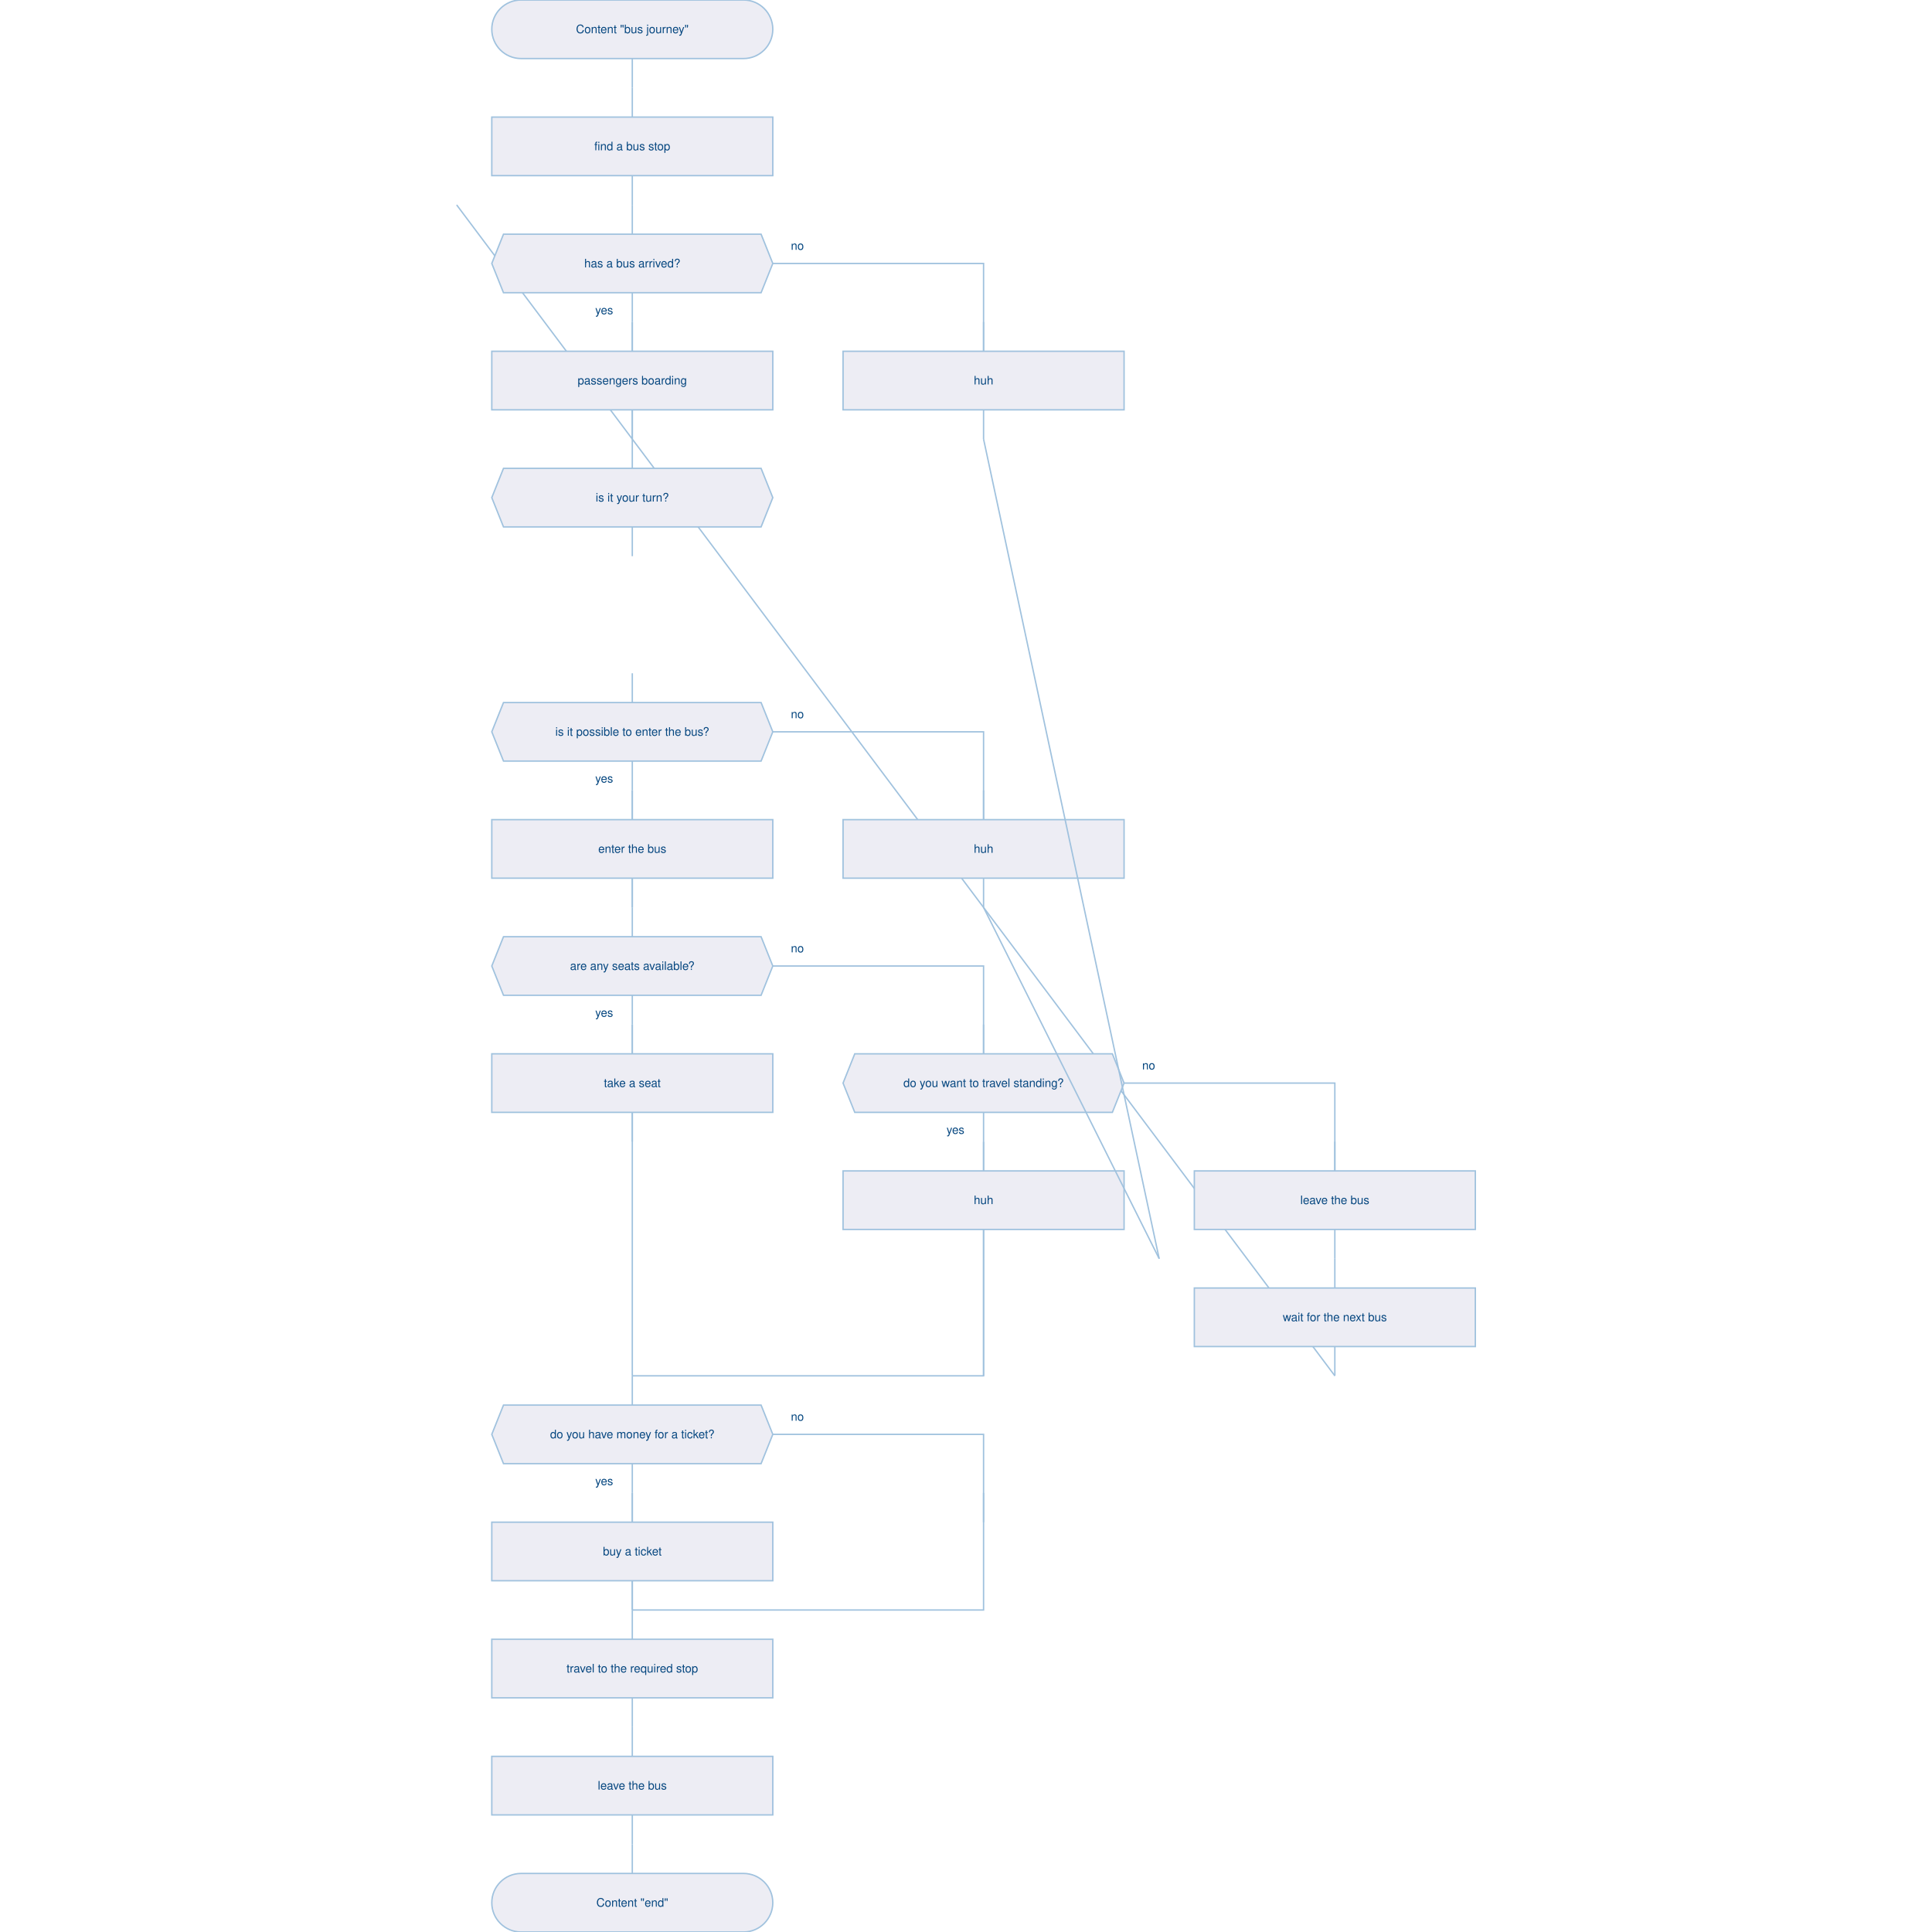
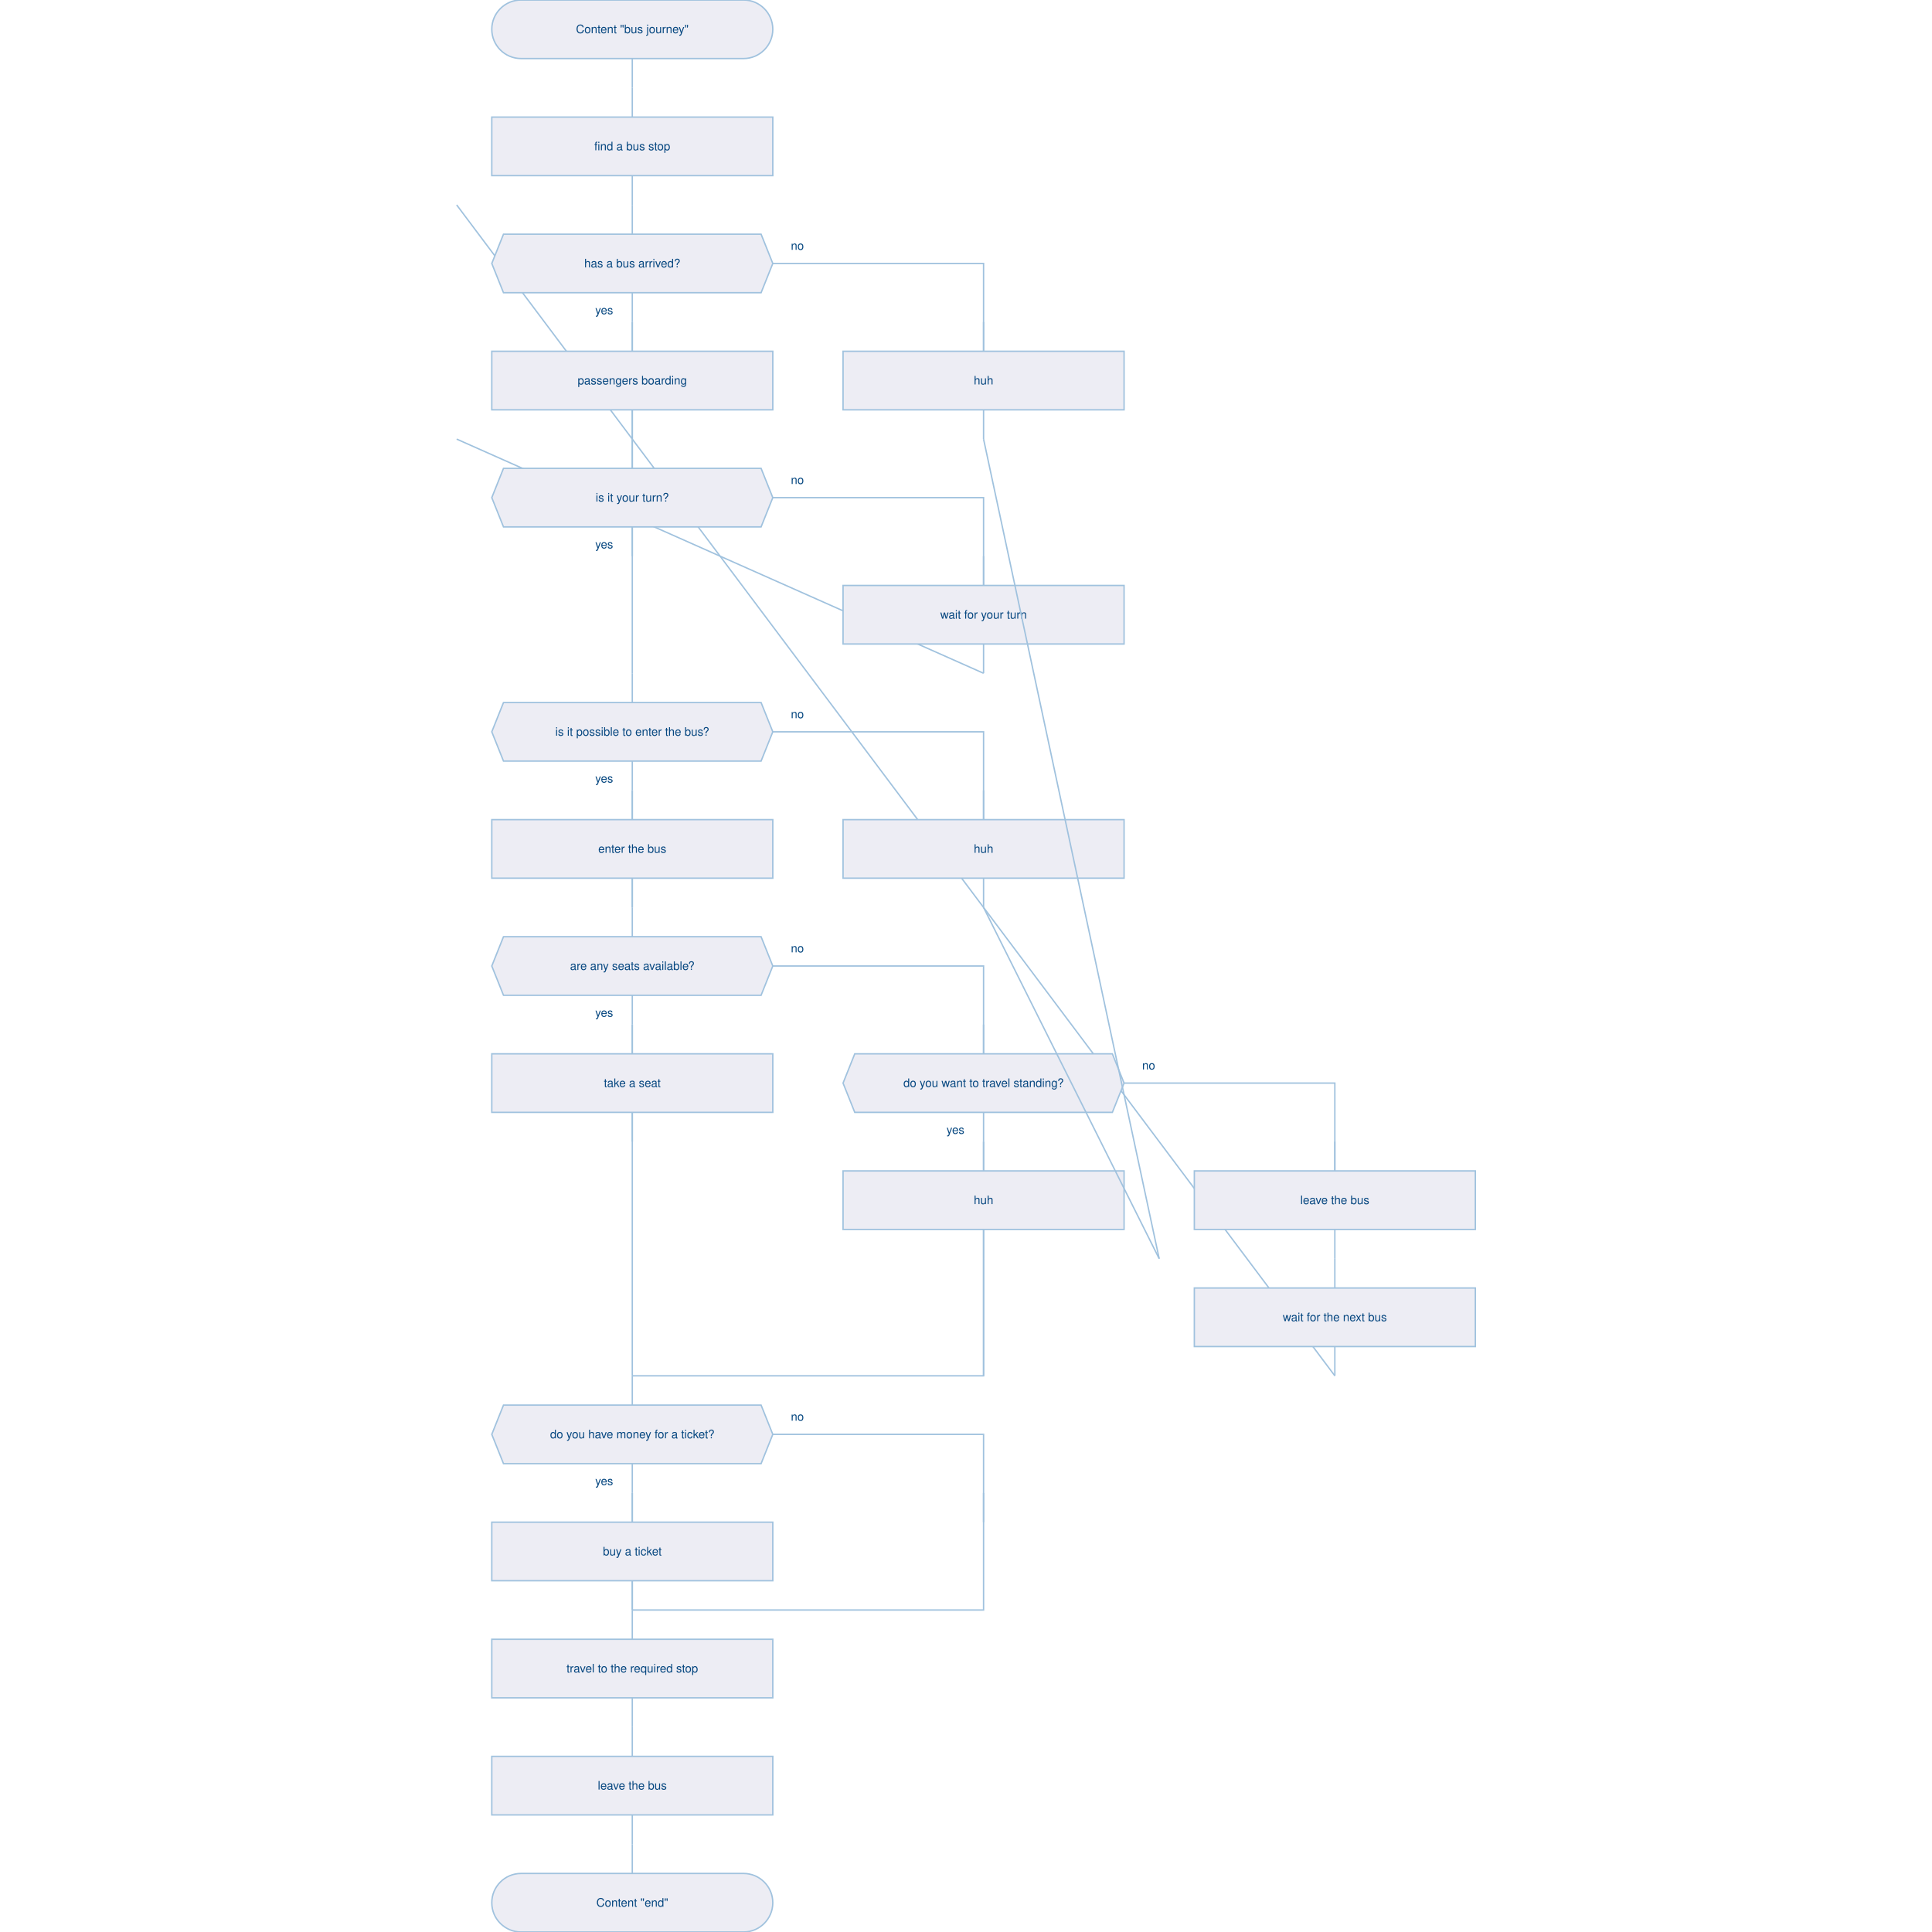
<svg xmlns="http://www.w3.org/2000/svg" font-size="1" viewBox="0.0 0.0 1000.0 1000.0" stroke="rgb(0,0,0)" width="1000" stroke-opacity="1" height="1000" version="1.1">
  <defs />
  <g stroke-linejoin="miter" fill-opacity="1.0" fill="rgb(237,237,244)" stroke="rgb(160,194,222)" stroke-linecap="butt" stroke-miterlimit="10.0" stroke-opacity="1.0" stroke-width="0.726">
    <path d="M 400,984.848 h 0 c 0,-8.368 -6.784,-15.152 -15.152 -15.152h -115.151 c -8.368,-0 -15.152,6.784 -15.152 15.152h 0 c -0,8.368 6.784,15.152 15.152 15.152h 115.151 c 8.368,0 15.152,-6.784 15.152 -15.152Z" />
  </g>
  <g stroke-linejoin="miter" fill-opacity="1.0" font-size="6.061px" fill="rgb(6,71,128)" stroke="rgb(0,0,0)" font-weight="300" font-family="helvetica" stroke-linecap="butt" stroke-miterlimit="10.0" stroke-opacity="1.0" stroke-width="2.905">
    <text transform="matrix(1,0,0,1,327.2727,984.8485)" stroke="none" dominant-baseline="middle" text-anchor="middle">Content "end"</text>
  </g>
  <g stroke-linejoin="miter" fill-opacity="0.0" fill="rgb(0,0,0)" stroke="rgb(160,194,222)" stroke-linecap="butt" stroke-miterlimit="10.0" stroke-opacity="1.0" stroke-width="0.726">
    <path d="M 327.273,954.545 v 15.152 " />
  </g>
  <g stroke-linejoin="miter" fill-opacity="1.0" fill="rgb(237,237,244)" stroke="rgb(160,194,222)" stroke-linecap="butt" stroke-miterlimit="10.0" stroke-opacity="1.0" stroke-width="0.726">
    <path d="M 254.546,909.091 h 145.454 v 30.303 h -145.454 v -30.303 Z" />
  </g>
  <g stroke-linejoin="miter" fill-opacity="1.0" font-size="6.061px" fill="rgb(6,71,128)" stroke="rgb(0,0,0)" font-weight="300" font-family="helvetica" stroke-linecap="butt" stroke-miterlimit="10.0" stroke-opacity="1.0" stroke-width="2.905">
    <text transform="matrix(1,0,0,1,327.2727,924.2424)" stroke="none" dominant-baseline="middle" text-anchor="middle">leave the bus</text>
  </g>
  <g stroke-linejoin="miter" fill-opacity="0.0" fill="rgb(0,0,0)" stroke="rgb(160,194,222)" stroke-linecap="butt" stroke-miterlimit="10.0" stroke-opacity="1.0" stroke-width="0.726">
    <path d="M 327.273,939.394 v 15.152 " />
  </g>
  <g stroke-linejoin="miter" fill-opacity="1.0" fill="rgb(237,237,244)" stroke="rgb(160,194,222)" stroke-linecap="butt" stroke-miterlimit="10.0" stroke-opacity="1.0" stroke-width="0.726">
    <path d="M 254.546,848.485 h 145.454 v 30.303 h -145.454 v -30.303 Z" />
  </g>
  <g stroke-linejoin="miter" fill-opacity="1.0" font-size="6.061px" fill="rgb(6,71,128)" stroke="rgb(0,0,0)" font-weight="300" font-family="helvetica" stroke-linecap="butt" stroke-miterlimit="10.0" stroke-opacity="1.0" stroke-width="2.905">
    <text transform="matrix(1,0,0,1,327.2727,863.6364)" stroke="none" dominant-baseline="middle" text-anchor="middle">travel to the required stop</text>
  </g>
  <g stroke-linejoin="miter" fill-opacity="0.0" fill="rgb(0,0,0)" stroke="rgb(160,194,222)" stroke-linecap="butt" stroke-miterlimit="10.0" stroke-opacity="1.0" stroke-width="0.726">
    <path d="M 327.273,878.788 v 15.152 " />
  </g>
  <g stroke-linejoin="miter" fill-opacity="0.0" fill="rgb(0,0,0)" stroke="rgb(160,194,222)" stroke-linecap="butt" stroke-miterlimit="10.0" stroke-opacity="1.0" stroke-width="0.726">
    <path d="M 509.091,772.727 v 60.606 h -181.818 " />
  </g>
  <g stroke-linejoin="miter" fill-opacity="0.0" fill="rgb(0,0,0)" stroke="rgb(160,194,222)" stroke-linecap="butt" stroke-miterlimit="10.0" stroke-opacity="1.0" stroke-width="0.726">
    <path d="M 400,742.424 h 109.091 v 45.455 " />
  </g>
  <g stroke-linejoin="miter" fill-opacity="0.0" fill="rgb(0,0,0)" stroke="rgb(160,194,222)" stroke-linecap="butt" stroke-miterlimit="10.0" stroke-opacity="1.0" stroke-width="0.726">
    <path d="M 327.273,772.727 v 60.606 " />
  </g>
+   <g stroke-linejoin="miter" fill-opacity="1.0" font-size="6.061px" fill="rgb(6,71,128)" stroke="rgb(0,0,0)" font-weight="300" font-family="helvetica" stroke-linecap="butt" stroke-miterlimit="10.0" stroke-opacity="1.0" stroke-width="2.905">
+     <text transform="matrix(1,0,0,1,312.7273,766.6667)" stroke="none" dominant-baseline="middle" text-anchor="middle">yes</text>
+   </g>
+   <g stroke-linejoin="miter" fill-opacity="1.0" font-size="6.061px" fill="rgb(6,71,128)" stroke="rgb(0,0,0)" font-weight="300" font-family="helvetica" stroke-linecap="butt" stroke-miterlimit="10.0" stroke-opacity="1.0" stroke-width="2.905">
+     <text transform="matrix(1,0,0,1,412.7273,733.3333)" stroke="none" dominant-baseline="middle" text-anchor="middle">no</text>
+   </g>
  <g stroke-linejoin="miter" fill-opacity="1.0" fill="rgb(237,237,244)" stroke="rgb(160,194,222)" stroke-linecap="butt" stroke-miterlimit="10.0" stroke-opacity="1.0" stroke-width="0.726">
    <path d="M 254.546,787.879 h 145.454 v 30.303 h -145.454 v -30.303 Z" />
  </g>
  <g stroke-linejoin="miter" fill-opacity="1.0" font-size="6.061px" fill="rgb(6,71,128)" stroke="rgb(0,0,0)" font-weight="300" font-family="helvetica" stroke-linecap="butt" stroke-miterlimit="10.0" stroke-opacity="1.0" stroke-width="2.905">
    <text transform="matrix(1,0,0,1,327.2727,803.0303)" stroke="none" dominant-baseline="middle" text-anchor="middle">buy a ticket</text>
  </g>
  <g stroke-linejoin="miter" fill-opacity="0.0" fill="rgb(0,0,0)" stroke="rgb(160,194,222)" stroke-linecap="butt" stroke-miterlimit="10.0" stroke-opacity="1.0" stroke-width="0.726">
    <path d="M 327.273,818.182 v 15.152 " />
  </g>
  <g stroke-linejoin="miter" fill-opacity="0.0" fill="rgb(0,0,0)" stroke="rgb(160,194,222)" stroke-linecap="butt" stroke-miterlimit="10.0" stroke-opacity="1.0" stroke-width="0.726">
    <path d="M 327.273,772.727 v 15.152 " />
  </g>
-   <g stroke-linejoin="miter" fill-opacity="1.0" font-size="6.061px" fill="rgb(6,71,128)" stroke="rgb(0,0,0)" font-weight="300" font-family="helvetica" stroke-linecap="butt" stroke-miterlimit="10.0" stroke-opacity="1.0" stroke-width="2.905">
-     <text transform="matrix(1,0,0,1,312.7273,766.6667)" stroke="none" dominant-baseline="middle" text-anchor="middle">yes</text>
-   </g>
-   <g stroke-linejoin="miter" fill-opacity="1.0" font-size="6.061px" fill="rgb(6,71,128)" stroke="rgb(0,0,0)" font-weight="300" font-family="helvetica" stroke-linecap="butt" stroke-miterlimit="10.0" stroke-opacity="1.0" stroke-width="2.905">
-     <text transform="matrix(1,0,0,1,412.7273,733.3333)" stroke="none" dominant-baseline="middle" text-anchor="middle">no</text>
-   </g>
  <g stroke-linejoin="miter" fill-opacity="1.0" fill="rgb(237,237,244)" stroke="rgb(160,194,222)" stroke-linecap="butt" stroke-miterlimit="10.0" stroke-opacity="1.0" stroke-width="0.726">
    <path d="M 260.606,727.273 h 133.333 l 6.061,15.152 l -6.061,15.152 h -133.333 l -6.061,-15.152 l 6.061,-15.152 Z" />
  </g>
  <g stroke-linejoin="miter" fill-opacity="1.0" font-size="6.061px" fill="rgb(6,71,128)" stroke="rgb(0,0,0)" font-weight="300" font-family="helvetica" stroke-linecap="butt" stroke-miterlimit="10.0" stroke-opacity="1.0" stroke-width="2.905">
    <text transform="matrix(1,0,0,1,327.2727,742.4242)" stroke="none" dominant-baseline="middle" text-anchor="middle">do you have money for a ticket?</text>
  </g>
  <g stroke-linejoin="miter" fill-opacity="0.0" fill="rgb(0,0,0)" stroke="rgb(160,194,222)" stroke-linecap="butt" stroke-miterlimit="10.0" stroke-opacity="1.0" stroke-width="0.726">
    <path d="M 327.273,757.576 v 15.152 " />
  </g>
  <g stroke-linejoin="miter" fill-opacity="0.0" fill="rgb(0,0,0)" stroke="rgb(160,194,222)" stroke-linecap="butt" stroke-miterlimit="10.0" stroke-opacity="1.0" stroke-width="0.726">
    <path d="M 509.091,651.515 v 60.606 h -181.818 " />
  </g>
  <g stroke-linejoin="miter" fill-opacity="0.0" fill="rgb(0,0,0)" stroke="rgb(160,194,222)" stroke-linecap="butt" stroke-miterlimit="10.0" stroke-opacity="1.0" stroke-width="0.726">
    <path d="M 690.909,712.121 l -454.546,-606.061 " />
  </g>
  <g stroke-linejoin="miter" fill-opacity="1.0" fill="rgb(237,237,244)" stroke="rgb(160,194,222)" stroke-linecap="butt" stroke-miterlimit="10.0" stroke-opacity="1.0" stroke-width="0.726">
    <path d="M 618.182,666.667 h 145.454 v 30.303 h -145.454 v -30.303 Z" />
  </g>
  <g stroke-linejoin="miter" fill-opacity="1.0" font-size="6.061px" fill="rgb(6,71,128)" stroke="rgb(0,0,0)" font-weight="300" font-family="helvetica" stroke-linecap="butt" stroke-miterlimit="10.0" stroke-opacity="1.0" stroke-width="2.905">
    <text transform="matrix(1,0,0,1,690.9091,681.8182)" stroke="none" dominant-baseline="middle" text-anchor="middle">wait for the next bus</text>
  </g>
  <g stroke-linejoin="miter" fill-opacity="0.0" fill="rgb(0,0,0)" stroke="rgb(160,194,222)" stroke-linecap="butt" stroke-miterlimit="10.0" stroke-opacity="1.0" stroke-width="0.726">
    <path d="M 690.909,696.97 v 15.152 " />
  </g>
  <g stroke-linejoin="miter" fill-opacity="1.0" fill="rgb(237,237,244)" stroke="rgb(160,194,222)" stroke-linecap="butt" stroke-miterlimit="10.0" stroke-opacity="1.0" stroke-width="0.726">
    <path d="M 618.182,606.061 h 145.454 v 30.303 h -145.454 v -30.303 Z" />
  </g>
  <g stroke-linejoin="miter" fill-opacity="1.0" font-size="6.061px" fill="rgb(6,71,128)" stroke="rgb(0,0,0)" font-weight="300" font-family="helvetica" stroke-linecap="butt" stroke-miterlimit="10.0" stroke-opacity="1.0" stroke-width="2.905">
    <text transform="matrix(1,0,0,1,690.9091,621.2121)" stroke="none" dominant-baseline="middle" text-anchor="middle">leave the bus</text>
  </g>
  <g stroke-linejoin="miter" fill-opacity="0.0" fill="rgb(0,0,0)" stroke="rgb(160,194,222)" stroke-linecap="butt" stroke-miterlimit="10.0" stroke-opacity="1.0" stroke-width="0.726">
    <path d="M 690.909,636.364 v 15.152 " />
  </g>
  <g stroke-linejoin="miter" fill-opacity="0.0" fill="rgb(0,0,0)" stroke="rgb(160,194,222)" stroke-linecap="butt" stroke-miterlimit="10.0" stroke-opacity="1.0" stroke-width="0.726">
    <path d="M 690.909,590.909 v 15.152 " />
  </g>
  <g stroke-linejoin="miter" fill-opacity="0.0" fill="rgb(0,0,0)" stroke="rgb(160,194,222)" stroke-linecap="butt" stroke-miterlimit="10.0" stroke-opacity="1.0" stroke-width="0.726">
    <path d="M 690.909,651.515 v 15.152 " />
  </g>
  <g stroke-linejoin="miter" fill-opacity="0.0" fill="rgb(0,0,0)" stroke="rgb(160,194,222)" stroke-linecap="butt" stroke-miterlimit="10.0" stroke-opacity="1.0" stroke-width="0.726">
    <path d="M 581.818,560.606 h 109.091 v 45.455 " />
  </g>
  <g stroke-linejoin="miter" fill-opacity="0.0" fill="rgb(0,0,0)" stroke="rgb(160,194,222)" stroke-linecap="butt" stroke-miterlimit="10.0" stroke-opacity="1.0" stroke-width="0.726">
    <path d="M 509.091,590.909 v 121.212 " />
  </g>
+   <g stroke-linejoin="miter" fill-opacity="1.0" font-size="6.061px" fill="rgb(6,71,128)" stroke="rgb(0,0,0)" font-weight="300" font-family="helvetica" stroke-linecap="butt" stroke-miterlimit="10.0" stroke-opacity="1.0" stroke-width="2.905">
+     <text transform="matrix(1,0,0,1,494.5455,584.8485)" stroke="none" dominant-baseline="middle" text-anchor="middle">yes</text>
+   </g>
+   <g stroke-linejoin="miter" fill-opacity="1.0" font-size="6.061px" fill="rgb(6,71,128)" stroke="rgb(0,0,0)" font-weight="300" font-family="helvetica" stroke-linecap="butt" stroke-miterlimit="10.0" stroke-opacity="1.0" stroke-width="2.905">
+     <text transform="matrix(1,0,0,1,594.5455,551.5152)" stroke="none" dominant-baseline="middle" text-anchor="middle">no</text>
+   </g>
  <g stroke-linejoin="miter" fill-opacity="1.0" fill="rgb(237,237,244)" stroke="rgb(160,194,222)" stroke-linecap="butt" stroke-miterlimit="10.0" stroke-opacity="1.0" stroke-width="0.726">
    <path d="M 436.364,606.061 h 145.454 v 30.303 h -145.454 v -30.303 Z" />
  </g>
  <g stroke-linejoin="miter" fill-opacity="1.0" font-size="6.061px" fill="rgb(6,71,128)" stroke="rgb(0,0,0)" font-weight="300" font-family="helvetica" stroke-linecap="butt" stroke-miterlimit="10.0" stroke-opacity="1.0" stroke-width="2.905">
    <text transform="matrix(1,0,0,1,509.0909,621.2121)" stroke="none" dominant-baseline="middle" text-anchor="middle">huh</text>
  </g>
  <g stroke-linejoin="miter" fill-opacity="0.0" fill="rgb(0,0,0)" stroke="rgb(160,194,222)" stroke-linecap="butt" stroke-miterlimit="10.0" stroke-opacity="1.0" stroke-width="0.726">
    <path d="M 509.091,636.364 v 15.152 " />
  </g>
  <g stroke-linejoin="miter" fill-opacity="0.0" fill="rgb(0,0,0)" stroke="rgb(160,194,222)" stroke-linecap="butt" stroke-miterlimit="10.0" stroke-opacity="1.0" stroke-width="0.726">
    <path d="M 509.091,590.909 v 15.152 " />
  </g>
-   <g stroke-linejoin="miter" fill-opacity="1.0" font-size="6.061px" fill="rgb(6,71,128)" stroke="rgb(0,0,0)" font-weight="300" font-family="helvetica" stroke-linecap="butt" stroke-miterlimit="10.0" stroke-opacity="1.0" stroke-width="2.905">
-     <text transform="matrix(1,0,0,1,494.5455,584.8485)" stroke="none" dominant-baseline="middle" text-anchor="middle">yes</text>
-   </g>
-   <g stroke-linejoin="miter" fill-opacity="1.0" font-size="6.061px" fill="rgb(6,71,128)" stroke="rgb(0,0,0)" font-weight="300" font-family="helvetica" stroke-linecap="butt" stroke-miterlimit="10.0" stroke-opacity="1.0" stroke-width="2.905">
-     <text transform="matrix(1,0,0,1,594.5455,551.5152)" stroke="none" dominant-baseline="middle" text-anchor="middle">no</text>
-   </g>
  <g stroke-linejoin="miter" fill-opacity="1.0" fill="rgb(237,237,244)" stroke="rgb(160,194,222)" stroke-linecap="butt" stroke-miterlimit="10.0" stroke-opacity="1.0" stroke-width="0.726">
    <path d="M 442.424,545.455 h 133.333 l 6.061,15.152 l -6.061,15.152 h -133.333 l -6.061,-15.152 l 6.061,-15.152 Z" />
  </g>
  <g stroke-linejoin="miter" fill-opacity="1.0" font-size="6.061px" fill="rgb(6,71,128)" stroke="rgb(0,0,0)" font-weight="300" font-family="helvetica" stroke-linecap="butt" stroke-miterlimit="10.0" stroke-opacity="1.0" stroke-width="2.905">
    <text transform="matrix(1,0,0,1,509.0909,560.6061)" stroke="none" dominant-baseline="middle" text-anchor="middle">do you want to travel standing?</text>
  </g>
  <g stroke-linejoin="miter" fill-opacity="0.0" fill="rgb(0,0,0)" stroke="rgb(160,194,222)" stroke-linecap="butt" stroke-miterlimit="10.0" stroke-opacity="1.0" stroke-width="0.726">
    <path d="M 509.091,575.758 v 15.152 " />
  </g>
  <g stroke-linejoin="miter" fill-opacity="0.0" fill="rgb(0,0,0)" stroke="rgb(160,194,222)" stroke-linecap="butt" stroke-miterlimit="10.0" stroke-opacity="1.0" stroke-width="0.726">
    <path d="M 509.091,530.303 v 15.152 " />
  </g>
  <g stroke-linejoin="miter" fill-opacity="0.0" fill="rgb(0,0,0)" stroke="rgb(160,194,222)" stroke-linecap="butt" stroke-miterlimit="10.0" stroke-opacity="1.0" stroke-width="0.726">
    <path d="M 400,500 h 109.091 v 45.455 " />
  </g>
  <g stroke-linejoin="miter" fill-opacity="0.0" fill="rgb(0,0,0)" stroke="rgb(160,194,222)" stroke-linecap="butt" stroke-miterlimit="10.0" stroke-opacity="1.0" stroke-width="0.726">
    <path d="M 327.273,530.303 v 181.818 " />
  </g>
+   <g stroke-linejoin="miter" fill-opacity="1.0" font-size="6.061px" fill="rgb(6,71,128)" stroke="rgb(0,0,0)" font-weight="300" font-family="helvetica" stroke-linecap="butt" stroke-miterlimit="10.0" stroke-opacity="1.0" stroke-width="2.905">
+     <text transform="matrix(1,0,0,1,312.7273,524.2424)" stroke="none" dominant-baseline="middle" text-anchor="middle">yes</text>
+   </g>
+   <g stroke-linejoin="miter" fill-opacity="1.0" font-size="6.061px" fill="rgb(6,71,128)" stroke="rgb(0,0,0)" font-weight="300" font-family="helvetica" stroke-linecap="butt" stroke-miterlimit="10.0" stroke-opacity="1.0" stroke-width="2.905">
+     <text transform="matrix(1,0,0,1,412.7273,490.9091)" stroke="none" dominant-baseline="middle" text-anchor="middle">no</text>
+   </g>
  <g stroke-linejoin="miter" fill-opacity="1.0" fill="rgb(237,237,244)" stroke="rgb(160,194,222)" stroke-linecap="butt" stroke-miterlimit="10.0" stroke-opacity="1.0" stroke-width="0.726">
    <path d="M 254.546,545.455 h 145.454 v 30.303 h -145.454 v -30.303 Z" />
  </g>
  <g stroke-linejoin="miter" fill-opacity="1.0" font-size="6.061px" fill="rgb(6,71,128)" stroke="rgb(0,0,0)" font-weight="300" font-family="helvetica" stroke-linecap="butt" stroke-miterlimit="10.0" stroke-opacity="1.0" stroke-width="2.905">
    <text transform="matrix(1,0,0,1,327.2727,560.6061)" stroke="none" dominant-baseline="middle" text-anchor="middle">take a seat</text>
  </g>
  <g stroke-linejoin="miter" fill-opacity="0.0" fill="rgb(0,0,0)" stroke="rgb(160,194,222)" stroke-linecap="butt" stroke-miterlimit="10.0" stroke-opacity="1.0" stroke-width="0.726">
    <path d="M 327.273,575.758 v 15.152 " />
  </g>
  <g stroke-linejoin="miter" fill-opacity="0.0" fill="rgb(0,0,0)" stroke="rgb(160,194,222)" stroke-linecap="butt" stroke-miterlimit="10.0" stroke-opacity="1.0" stroke-width="0.726">
    <path d="M 327.273,530.303 v 15.152 " />
  </g>
-   <g stroke-linejoin="miter" fill-opacity="1.0" font-size="6.061px" fill="rgb(6,71,128)" stroke="rgb(0,0,0)" font-weight="300" font-family="helvetica" stroke-linecap="butt" stroke-miterlimit="10.0" stroke-opacity="1.0" stroke-width="2.905">
-     <text transform="matrix(1,0,0,1,312.7273,524.2424)" stroke="none" dominant-baseline="middle" text-anchor="middle">yes</text>
-   </g>
-   <g stroke-linejoin="miter" fill-opacity="1.0" font-size="6.061px" fill="rgb(6,71,128)" stroke="rgb(0,0,0)" font-weight="300" font-family="helvetica" stroke-linecap="butt" stroke-miterlimit="10.0" stroke-opacity="1.0" stroke-width="2.905">
-     <text transform="matrix(1,0,0,1,412.7273,490.9091)" stroke="none" dominant-baseline="middle" text-anchor="middle">no</text>
-   </g>
  <g stroke-linejoin="miter" fill-opacity="1.0" fill="rgb(237,237,244)" stroke="rgb(160,194,222)" stroke-linecap="butt" stroke-miterlimit="10.0" stroke-opacity="1.0" stroke-width="0.726">
    <path d="M 260.606,484.849 h 133.333 l 6.061,15.152 l -6.061,15.152 h -133.333 l -6.061,-15.152 l 6.061,-15.152 Z" />
  </g>
  <g stroke-linejoin="miter" fill-opacity="1.0" font-size="6.061px" fill="rgb(6,71,128)" stroke="rgb(0,0,0)" font-weight="300" font-family="helvetica" stroke-linecap="butt" stroke-miterlimit="10.0" stroke-opacity="1.0" stroke-width="2.905">
    <text transform="matrix(1,0,0,1,327.2727,500)" stroke="none" dominant-baseline="middle" text-anchor="middle">are any seats available?</text>
  </g>
  <g stroke-linejoin="miter" fill-opacity="0.0" fill="rgb(0,0,0)" stroke="rgb(160,194,222)" stroke-linecap="butt" stroke-miterlimit="10.0" stroke-opacity="1.0" stroke-width="0.726">
    <path d="M 327.273,515.152 v 15.152 " />
  </g>
  <g stroke-linejoin="miter" fill-opacity="0.0" fill="rgb(0,0,0)" stroke="rgb(160,194,222)" stroke-linecap="butt" stroke-miterlimit="10.0" stroke-opacity="1.0" stroke-width="0.726">
    <path d="M 509.091,469.697 l 90.909,181.818 " />
  </g>
  <g stroke-linejoin="miter" fill-opacity="1.0" fill="rgb(237,237,244)" stroke="rgb(160,194,222)" stroke-linecap="butt" stroke-miterlimit="10.0" stroke-opacity="1.0" stroke-width="0.726">
    <path d="M 436.364,424.242 h 145.454 v 30.303 h -145.454 v -30.303 Z" />
  </g>
  <g stroke-linejoin="miter" fill-opacity="1.0" font-size="6.061px" fill="rgb(6,71,128)" stroke="rgb(0,0,0)" font-weight="300" font-family="helvetica" stroke-linecap="butt" stroke-miterlimit="10.0" stroke-opacity="1.0" stroke-width="2.905">
    <text transform="matrix(1,0,0,1,509.0909,439.3939)" stroke="none" dominant-baseline="middle" text-anchor="middle">huh</text>
  </g>
  <g stroke-linejoin="miter" fill-opacity="0.0" fill="rgb(0,0,0)" stroke="rgb(160,194,222)" stroke-linecap="butt" stroke-miterlimit="10.0" stroke-opacity="1.0" stroke-width="0.726">
    <path d="M 509.091,454.546 v 15.152 " />
  </g>
  <g stroke-linejoin="miter" fill-opacity="0.0" fill="rgb(0,0,0)" stroke="rgb(160,194,222)" stroke-linecap="butt" stroke-miterlimit="10.0" stroke-opacity="1.0" stroke-width="0.726">
    <path d="M 509.091,409.091 v 15.152 " />
  </g>
  <g stroke-linejoin="miter" fill-opacity="0.0" fill="rgb(0,0,0)" stroke="rgb(160,194,222)" stroke-linecap="butt" stroke-miterlimit="10.0" stroke-opacity="1.0" stroke-width="0.726">
    <path d="M 400,378.788 h 109.091 v 45.455 " />
  </g>
  <g stroke-linejoin="miter" fill-opacity="0.0" fill="rgb(0,0,0)" stroke="rgb(160,194,222)" stroke-linecap="butt" stroke-miterlimit="10.0" stroke-opacity="1.0" stroke-width="0.726">
    <path d="M 327.273,409.091 v 60.606 " />
  </g>
+   <g stroke-linejoin="miter" fill-opacity="1.0" font-size="6.061px" fill="rgb(6,71,128)" stroke="rgb(0,0,0)" font-weight="300" font-family="helvetica" stroke-linecap="butt" stroke-miterlimit="10.0" stroke-opacity="1.0" stroke-width="2.905">
+     <text transform="matrix(1,0,0,1,312.7273,403.0303)" stroke="none" dominant-baseline="middle" text-anchor="middle">yes</text>
+   </g>
+   <g stroke-linejoin="miter" fill-opacity="1.0" font-size="6.061px" fill="rgb(6,71,128)" stroke="rgb(0,0,0)" font-weight="300" font-family="helvetica" stroke-linecap="butt" stroke-miterlimit="10.0" stroke-opacity="1.0" stroke-width="2.905">
+     <text transform="matrix(1,0,0,1,412.7273,369.697)" stroke="none" dominant-baseline="middle" text-anchor="middle">no</text>
+   </g>
  <g stroke-linejoin="miter" fill-opacity="1.0" fill="rgb(237,237,244)" stroke="rgb(160,194,222)" stroke-linecap="butt" stroke-miterlimit="10.0" stroke-opacity="1.0" stroke-width="0.726">
    <path d="M 254.546,424.242 h 145.454 v 30.303 h -145.454 v -30.303 Z" />
  </g>
  <g stroke-linejoin="miter" fill-opacity="1.0" font-size="6.061px" fill="rgb(6,71,128)" stroke="rgb(0,0,0)" font-weight="300" font-family="helvetica" stroke-linecap="butt" stroke-miterlimit="10.0" stroke-opacity="1.0" stroke-width="2.905">
    <text transform="matrix(1,0,0,1,327.2727,439.3939)" stroke="none" dominant-baseline="middle" text-anchor="middle">enter the bus</text>
  </g>
  <g stroke-linejoin="miter" fill-opacity="0.0" fill="rgb(0,0,0)" stroke="rgb(160,194,222)" stroke-linecap="butt" stroke-miterlimit="10.0" stroke-opacity="1.0" stroke-width="0.726">
    <path d="M 327.273,454.546 v 15.152 " />
  </g>
  <g stroke-linejoin="miter" fill-opacity="0.0" fill="rgb(0,0,0)" stroke="rgb(160,194,222)" stroke-linecap="butt" stroke-miterlimit="10.0" stroke-opacity="1.0" stroke-width="0.726">
    <path d="M 327.273,409.091 v 15.152 " />
  </g>
-   <g stroke-linejoin="miter" fill-opacity="1.0" font-size="6.061px" fill="rgb(6,71,128)" stroke="rgb(0,0,0)" font-weight="300" font-family="helvetica" stroke-linecap="butt" stroke-miterlimit="10.0" stroke-opacity="1.0" stroke-width="2.905">
-     <text transform="matrix(1,0,0,1,312.7273,403.0303)" stroke="none" dominant-baseline="middle" text-anchor="middle">yes</text>
-   </g>
-   <g stroke-linejoin="miter" fill-opacity="1.0" font-size="6.061px" fill="rgb(6,71,128)" stroke="rgb(0,0,0)" font-weight="300" font-family="helvetica" stroke-linecap="butt" stroke-miterlimit="10.0" stroke-opacity="1.0" stroke-width="2.905">
-     <text transform="matrix(1,0,0,1,412.7273,369.697)" stroke="none" dominant-baseline="middle" text-anchor="middle">no</text>
-   </g>
  <g stroke-linejoin="miter" fill-opacity="1.0" fill="rgb(237,237,244)" stroke="rgb(160,194,222)" stroke-linecap="butt" stroke-miterlimit="10.0" stroke-opacity="1.0" stroke-width="0.726">
    <path d="M 260.606,363.636 h 133.333 l 6.061,15.152 l -6.061,15.152 h -133.333 l -6.061,-15.152 l 6.061,-15.152 Z" />
  </g>
  <g stroke-linejoin="miter" fill-opacity="1.0" font-size="6.061px" fill="rgb(6,71,128)" stroke="rgb(0,0,0)" font-weight="300" font-family="helvetica" stroke-linecap="butt" stroke-miterlimit="10.0" stroke-opacity="1.0" stroke-width="2.905">
    <text transform="matrix(1,0,0,1,327.2727,378.7879)" stroke="none" dominant-baseline="middle" text-anchor="middle">is it possible to enter the bus?</text>
  </g>
  <g stroke-linejoin="miter" fill-opacity="0.0" fill="rgb(0,0,0)" stroke="rgb(160,194,222)" stroke-linecap="butt" stroke-miterlimit="10.0" stroke-opacity="1.0" stroke-width="0.726">
    <path d="M 327.273,393.939 v 15.152 " />
  </g>
+   <g stroke-linejoin="miter" fill-opacity="0.0" fill="rgb(0,0,0)" stroke="rgb(160,194,222)" stroke-linecap="butt" stroke-miterlimit="10.0" stroke-opacity="1.0" stroke-width="0.726">
+     <path d="M 509.091,348.485 l -272.727,-121.212 " />
+   </g>
+   <g stroke-linejoin="miter" fill-opacity="1.0" fill="rgb(237,237,244)" stroke="rgb(160,194,222)" stroke-linecap="butt" stroke-miterlimit="10.0" stroke-opacity="1.0" stroke-width="0.726">
+     <path d="M 436.364,303.03 h 145.454 v 30.303 h -145.454 v -30.303 Z" />
+   </g>
+   <g stroke-linejoin="miter" fill-opacity="1.0" font-size="6.061px" fill="rgb(6,71,128)" stroke="rgb(0,0,0)" font-weight="300" font-family="helvetica" stroke-linecap="butt" stroke-miterlimit="10.0" stroke-opacity="1.0" stroke-width="2.905">
+     <text transform="matrix(1,0,0,1,509.0909,318.1818)" stroke="none" dominant-baseline="middle" text-anchor="middle">wait for your turn</text>
+   </g>
+   <g stroke-linejoin="miter" fill-opacity="0.0" fill="rgb(0,0,0)" stroke="rgb(160,194,222)" stroke-linecap="butt" stroke-miterlimit="10.0" stroke-opacity="1.0" stroke-width="0.726">
+     <path d="M 509.091,333.333 v 15.152 " />
+   </g>
+   <g stroke-linejoin="miter" fill-opacity="0.0" fill="rgb(0,0,0)" stroke="rgb(160,194,222)" stroke-linecap="butt" stroke-miterlimit="10.0" stroke-opacity="1.0" stroke-width="0.726">
+     <path d="M 509.091,287.879 v 15.152 " />
+   </g>
+   <g stroke-linejoin="miter" fill-opacity="0.0" fill="rgb(0,0,0)" stroke="rgb(160,194,222)" stroke-linecap="butt" stroke-miterlimit="10.0" stroke-opacity="1.0" stroke-width="0.726">
+     <path d="M 400,257.576 h 109.091 v 45.455 " />
+   </g>
+   <g stroke-linejoin="miter" fill-opacity="0.0" fill="rgb(0,0,0)" stroke="rgb(160,194,222)" stroke-linecap="butt" stroke-miterlimit="10.0" stroke-opacity="1.0" stroke-width="0.726">
+     <path d="M 327.273,227.273 v 121.212 " />
+   </g>
+   <g stroke-linejoin="miter" fill-opacity="1.0" font-size="6.061px" fill="rgb(6,71,128)" stroke="rgb(0,0,0)" font-weight="300" font-family="helvetica" stroke-linecap="butt" stroke-miterlimit="10.0" stroke-opacity="1.0" stroke-width="2.905">
+     <text transform="matrix(1,0,0,1,312.7273,281.8182)" stroke="none" dominant-baseline="middle" text-anchor="middle">yes</text>
+   </g>
+   <g stroke-linejoin="miter" fill-opacity="1.0" font-size="6.061px" fill="rgb(6,71,128)" stroke="rgb(0,0,0)" font-weight="300" font-family="helvetica" stroke-linecap="butt" stroke-miterlimit="10.0" stroke-opacity="1.0" stroke-width="2.905">
+     <text transform="matrix(1,0,0,1,412.7273,248.4848)" stroke="none" dominant-baseline="middle" text-anchor="middle">no</text>
+   </g>
  <g stroke-linejoin="miter" fill-opacity="1.0" fill="rgb(237,237,244)" stroke="rgb(160,194,222)" stroke-linecap="butt" stroke-miterlimit="10.0" stroke-opacity="1.0" stroke-width="0.726">
    <path d="M 260.606,242.424 h 133.333 l 6.061,15.152 l -6.061,15.152 h -133.333 l -6.061,-15.152 l 6.061,-15.152 Z" />
  </g>
  <g stroke-linejoin="miter" fill-opacity="1.0" font-size="6.061px" fill="rgb(6,71,128)" stroke="rgb(0,0,0)" font-weight="300" font-family="helvetica" stroke-linecap="butt" stroke-miterlimit="10.0" stroke-opacity="1.0" stroke-width="2.905">
    <text transform="matrix(1,0,0,1,327.2727,257.5758)" stroke="none" dominant-baseline="middle" text-anchor="middle">is it your turn?</text>
  </g>
  <g stroke-linejoin="miter" fill-opacity="0.0" fill="rgb(0,0,0)" stroke="rgb(160,194,222)" stroke-linecap="butt" stroke-miterlimit="10.0" stroke-opacity="1.0" stroke-width="0.726">
    <path d="M 327.273,272.727 v 15.152 " />
  </g>
  <g stroke-linejoin="miter" fill-opacity="0.0" fill="rgb(0,0,0)" stroke="rgb(160,194,222)" stroke-linecap="butt" stroke-miterlimit="10.0" stroke-opacity="1.0" stroke-width="0.726">
    <path d="M 509.091,227.273 l 90.909,424.242 " />
  </g>
  <g stroke-linejoin="miter" fill-opacity="1.0" fill="rgb(237,237,244)" stroke="rgb(160,194,222)" stroke-linecap="butt" stroke-miterlimit="10.0" stroke-opacity="1.0" stroke-width="0.726">
    <path d="M 436.364,181.818 h 145.454 v 30.303 h -145.454 v -30.303 Z" />
  </g>
  <g stroke-linejoin="miter" fill-opacity="1.0" font-size="6.061px" fill="rgb(6,71,128)" stroke="rgb(0,0,0)" font-weight="300" font-family="helvetica" stroke-linecap="butt" stroke-miterlimit="10.0" stroke-opacity="1.0" stroke-width="2.905">
    <text transform="matrix(1,0,0,1,509.0909,196.9697)" stroke="none" dominant-baseline="middle" text-anchor="middle">huh</text>
  </g>
  <g stroke-linejoin="miter" fill-opacity="0.0" fill="rgb(0,0,0)" stroke="rgb(160,194,222)" stroke-linecap="butt" stroke-miterlimit="10.0" stroke-opacity="1.0" stroke-width="0.726">
    <path d="M 509.091,212.121 v 15.152 " />
  </g>
  <g stroke-linejoin="miter" fill-opacity="0.0" fill="rgb(0,0,0)" stroke="rgb(160,194,222)" stroke-linecap="butt" stroke-miterlimit="10.0" stroke-opacity="1.0" stroke-width="0.726">
    <path d="M 509.091,166.667 v 15.152 " />
  </g>
  <g stroke-linejoin="miter" fill-opacity="0.0" fill="rgb(0,0,0)" stroke="rgb(160,194,222)" stroke-linecap="butt" stroke-miterlimit="10.0" stroke-opacity="1.0" stroke-width="0.726">
    <path d="M 400,136.364 h 109.091 v 45.455 " />
  </g>
  <g stroke-linejoin="miter" fill-opacity="0.0" fill="rgb(0,0,0)" stroke="rgb(160,194,222)" stroke-linecap="butt" stroke-miterlimit="10.0" stroke-opacity="1.0" stroke-width="0.726">
    <path d="M 327.273,166.667 v 60.606 " />
  </g>
+   <g stroke-linejoin="miter" fill-opacity="1.0" font-size="6.061px" fill="rgb(6,71,128)" stroke="rgb(0,0,0)" font-weight="300" font-family="helvetica" stroke-linecap="butt" stroke-miterlimit="10.0" stroke-opacity="1.0" stroke-width="2.905">
+     <text transform="matrix(1,0,0,1,312.7273,160.6061)" stroke="none" dominant-baseline="middle" text-anchor="middle">yes</text>
+   </g>
+   <g stroke-linejoin="miter" fill-opacity="1.0" font-size="6.061px" fill="rgb(6,71,128)" stroke="rgb(0,0,0)" font-weight="300" font-family="helvetica" stroke-linecap="butt" stroke-miterlimit="10.0" stroke-opacity="1.0" stroke-width="2.905">
+     <text transform="matrix(1,0,0,1,412.7273,127.2727)" stroke="none" dominant-baseline="middle" text-anchor="middle">no</text>
+   </g>
  <g stroke-linejoin="miter" fill-opacity="1.0" fill="rgb(237,237,244)" stroke="rgb(160,194,222)" stroke-linecap="butt" stroke-miterlimit="10.0" stroke-opacity="1.0" stroke-width="0.726">
    <path d="M 254.546,181.818 h 145.454 v 30.303 h -145.454 v -30.303 Z" />
  </g>
  <g stroke-linejoin="miter" fill-opacity="1.0" font-size="6.061px" fill="rgb(6,71,128)" stroke="rgb(0,0,0)" font-weight="300" font-family="helvetica" stroke-linecap="butt" stroke-miterlimit="10.0" stroke-opacity="1.0" stroke-width="2.905">
    <text transform="matrix(1,0,0,1,327.2727,196.9697)" stroke="none" dominant-baseline="middle" text-anchor="middle">passengers boarding</text>
  </g>
  <g stroke-linejoin="miter" fill-opacity="0.0" fill="rgb(0,0,0)" stroke="rgb(160,194,222)" stroke-linecap="butt" stroke-miterlimit="10.0" stroke-opacity="1.0" stroke-width="0.726">
    <path d="M 327.273,212.121 v 15.152 " />
  </g>
  <g stroke-linejoin="miter" fill-opacity="0.0" fill="rgb(0,0,0)" stroke="rgb(160,194,222)" stroke-linecap="butt" stroke-miterlimit="10.0" stroke-opacity="1.0" stroke-width="0.726">
    <path d="M 327.273,166.667 v 15.152 " />
  </g>
-   <g stroke-linejoin="miter" fill-opacity="1.0" font-size="6.061px" fill="rgb(6,71,128)" stroke="rgb(0,0,0)" font-weight="300" font-family="helvetica" stroke-linecap="butt" stroke-miterlimit="10.0" stroke-opacity="1.0" stroke-width="2.905">
-     <text transform="matrix(1,0,0,1,312.7273,160.6061)" stroke="none" dominant-baseline="middle" text-anchor="middle">yes</text>
-   </g>
-   <g stroke-linejoin="miter" fill-opacity="1.0" font-size="6.061px" fill="rgb(6,71,128)" stroke="rgb(0,0,0)" font-weight="300" font-family="helvetica" stroke-linecap="butt" stroke-miterlimit="10.0" stroke-opacity="1.0" stroke-width="2.905">
-     <text transform="matrix(1,0,0,1,412.7273,127.2727)" stroke="none" dominant-baseline="middle" text-anchor="middle">no</text>
-   </g>
  <g stroke-linejoin="miter" fill-opacity="1.0" fill="rgb(237,237,244)" stroke="rgb(160,194,222)" stroke-linecap="butt" stroke-miterlimit="10.0" stroke-opacity="1.0" stroke-width="0.726">
    <path d="M 260.606,121.212 h 133.333 l 6.061,15.152 l -6.061,15.152 h -133.333 l -6.061,-15.152 l 6.061,-15.152 Z" />
  </g>
  <g stroke-linejoin="miter" fill-opacity="1.0" font-size="6.061px" fill="rgb(6,71,128)" stroke="rgb(0,0,0)" font-weight="300" font-family="helvetica" stroke-linecap="butt" stroke-miterlimit="10.0" stroke-opacity="1.0" stroke-width="2.905">
    <text transform="matrix(1,0,0,1,327.2727,136.3636)" stroke="none" dominant-baseline="middle" text-anchor="middle">has a bus arrived?</text>
  </g>
  <g stroke-linejoin="miter" fill-opacity="0.0" fill="rgb(0,0,0)" stroke="rgb(160,194,222)" stroke-linecap="butt" stroke-miterlimit="10.0" stroke-opacity="1.0" stroke-width="0.726">
    <path d="M 327.273,151.515 v 15.152 " />
  </g>
  <g stroke-linejoin="miter" fill-opacity="1.0" fill="rgb(237,237,244)" stroke="rgb(160,194,222)" stroke-linecap="butt" stroke-miterlimit="10.0" stroke-opacity="1.0" stroke-width="0.726">
    <path d="M 254.546,60.606 h 145.454 v 30.303 h -145.454 v -30.303 Z" />
  </g>
  <g stroke-linejoin="miter" fill-opacity="1.0" font-size="6.061px" fill="rgb(6,71,128)" stroke="rgb(0,0,0)" font-weight="300" font-family="helvetica" stroke-linecap="butt" stroke-miterlimit="10.0" stroke-opacity="1.0" stroke-width="2.905">
    <text transform="matrix(1,0,0,1,327.2727,75.7576)" stroke="none" dominant-baseline="middle" text-anchor="middle">find a bus stop</text>
  </g>
  <g stroke-linejoin="miter" fill-opacity="0.0" fill="rgb(0,0,0)" stroke="rgb(160,194,222)" stroke-linecap="butt" stroke-miterlimit="10.0" stroke-opacity="1.0" stroke-width="0.726">
    <path d="M 327.273,90.909 v 15.152 " />
  </g>
  <g stroke-linejoin="miter" fill-opacity="0.0" fill="rgb(0,0,0)" stroke="rgb(160,194,222)" stroke-linecap="butt" stroke-miterlimit="10.0" stroke-opacity="1.0" stroke-width="0.726">
    <path d="M 327.273,45.455 v 15.152 " />
  </g>
  <g stroke-linejoin="miter" fill-opacity="0.0" fill="rgb(0,0,0)" stroke="rgb(160,194,222)" stroke-linecap="butt" stroke-miterlimit="10.0" stroke-opacity="1.0" stroke-width="0.726">
    <path d="M 327.273,106.061 v 15.152 " />
  </g>
  <g stroke-linejoin="miter" fill-opacity="0.0" fill="rgb(0,0,0)" stroke="rgb(160,194,222)" stroke-linecap="butt" stroke-miterlimit="10.0" stroke-opacity="1.0" stroke-width="0.726">
    <path d="M 327.273,227.273 v 15.152 " />
  </g>
  <g stroke-linejoin="miter" fill-opacity="0.0" fill="rgb(0,0,0)" stroke="rgb(160,194,222)" stroke-linecap="butt" stroke-miterlimit="10.0" stroke-opacity="1.0" stroke-width="0.726">
    <path d="M 327.273,348.485 v 15.152 " />
  </g>
  <g stroke-linejoin="miter" fill-opacity="0.0" fill="rgb(0,0,0)" stroke="rgb(160,194,222)" stroke-linecap="butt" stroke-miterlimit="10.0" stroke-opacity="1.0" stroke-width="0.726">
    <path d="M 327.273,469.697 v 15.152 " />
  </g>
  <g stroke-linejoin="miter" fill-opacity="0.0" fill="rgb(0,0,0)" stroke="rgb(160,194,222)" stroke-linecap="butt" stroke-miterlimit="10.0" stroke-opacity="1.0" stroke-width="0.726">
    <path d="M 327.273,712.121 v 15.152 " />
  </g>
  <g stroke-linejoin="miter" fill-opacity="0.0" fill="rgb(0,0,0)" stroke="rgb(160,194,222)" stroke-linecap="butt" stroke-miterlimit="10.0" stroke-opacity="1.0" stroke-width="0.726">
    <path d="M 327.273,833.333 v 15.152 " />
  </g>
  <g stroke-linejoin="miter" fill-opacity="0.0" fill="rgb(0,0,0)" stroke="rgb(160,194,222)" stroke-linecap="butt" stroke-miterlimit="10.0" stroke-opacity="1.0" stroke-width="0.726">
    <path d="M 327.273,893.939 v 15.152 " />
  </g>
  <g stroke-linejoin="miter" fill-opacity="0.0" fill="rgb(0,0,0)" stroke="rgb(160,194,222)" stroke-linecap="butt" stroke-miterlimit="10.0" stroke-opacity="1.0" stroke-width="0.726">
    <path d="M 327.273,30.303 v 15.152 " />
  </g>
  <g stroke-linejoin="miter" fill-opacity="1.0" fill="rgb(237,237,244)" stroke="rgb(160,194,222)" stroke-linecap="butt" stroke-miterlimit="10.0" stroke-opacity="1.0" stroke-width="0.726">
    <path d="M 400,15.152 h 0 c 0,-8.368 -6.784,-15.152 -15.152 -15.152h -115.151 c -8.368,-0 -15.152,6.784 -15.152 15.152h 0 c -0,8.368 6.784,15.152 15.152 15.152h 115.151 c 8.368,0 15.152,-6.784 15.152 -15.152Z" />
  </g>
  <g stroke-linejoin="miter" fill-opacity="1.0" font-size="6.061px" fill="rgb(6,71,128)" stroke="rgb(0,0,0)" font-weight="300" font-family="helvetica" stroke-linecap="butt" stroke-miterlimit="10.0" stroke-opacity="1.0" stroke-width="2.905">
    <text transform="matrix(1,0,0,1,327.2727,15.1515)" stroke="none" dominant-baseline="middle" text-anchor="middle">Content "bus journey"</text>
  </g>
</svg>
